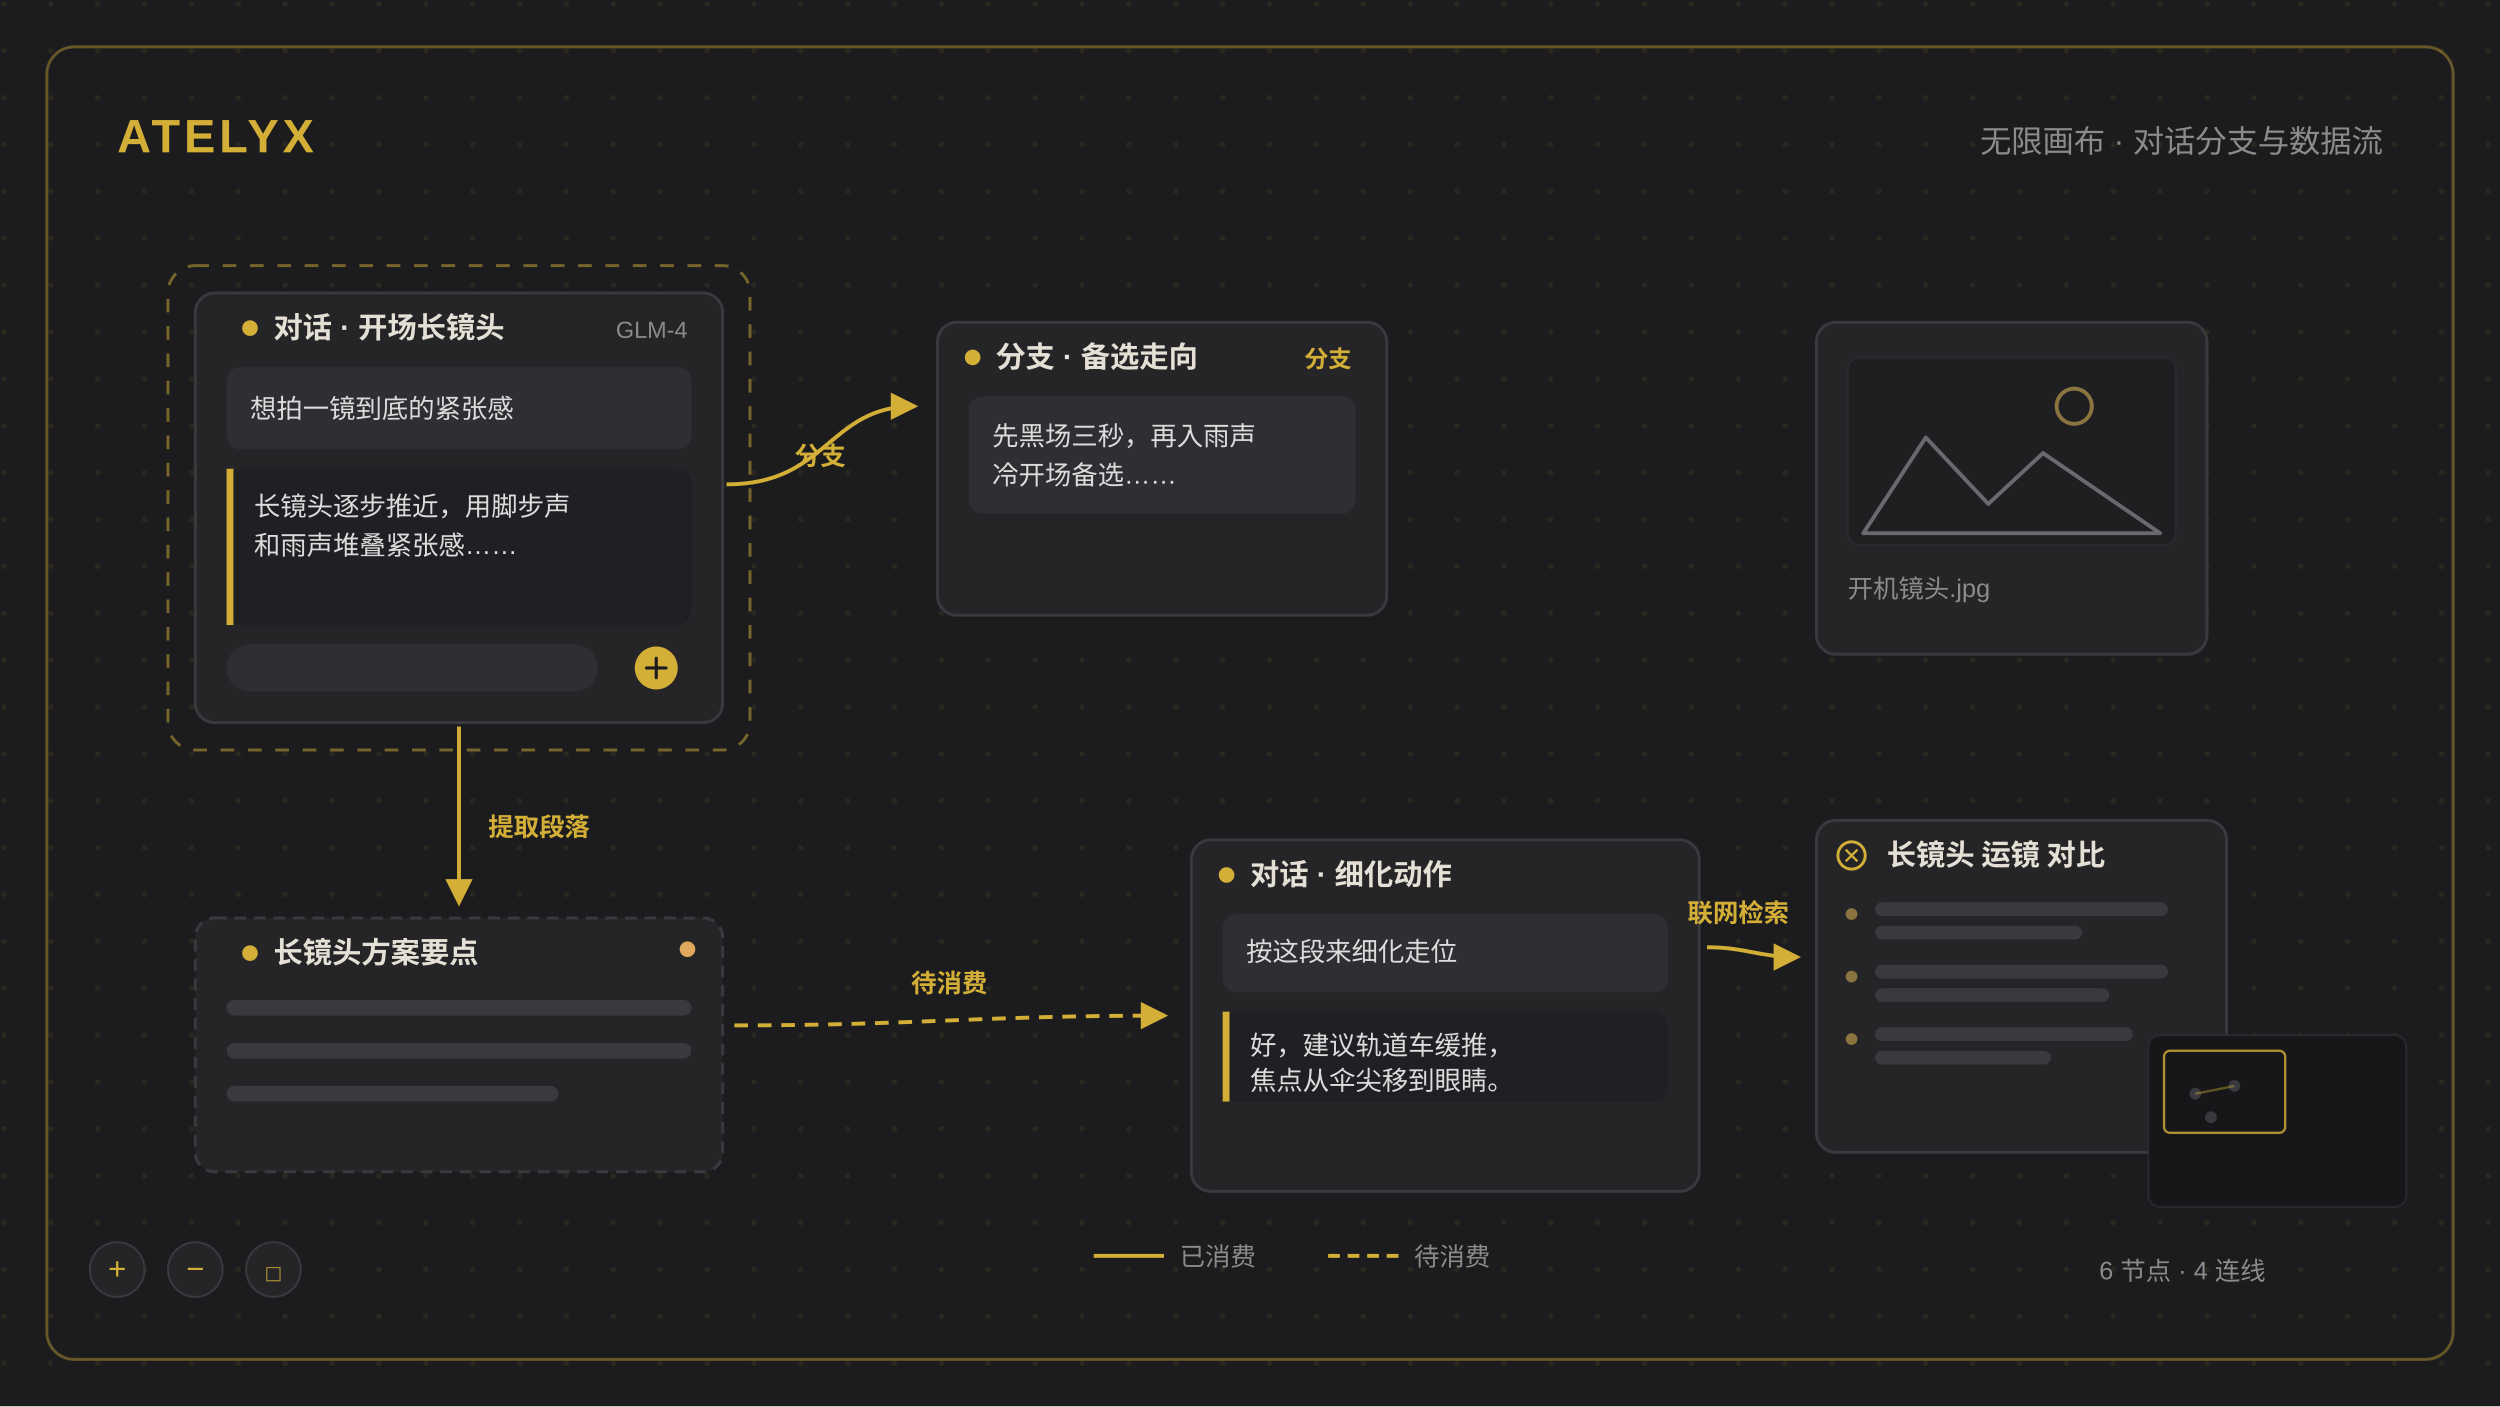
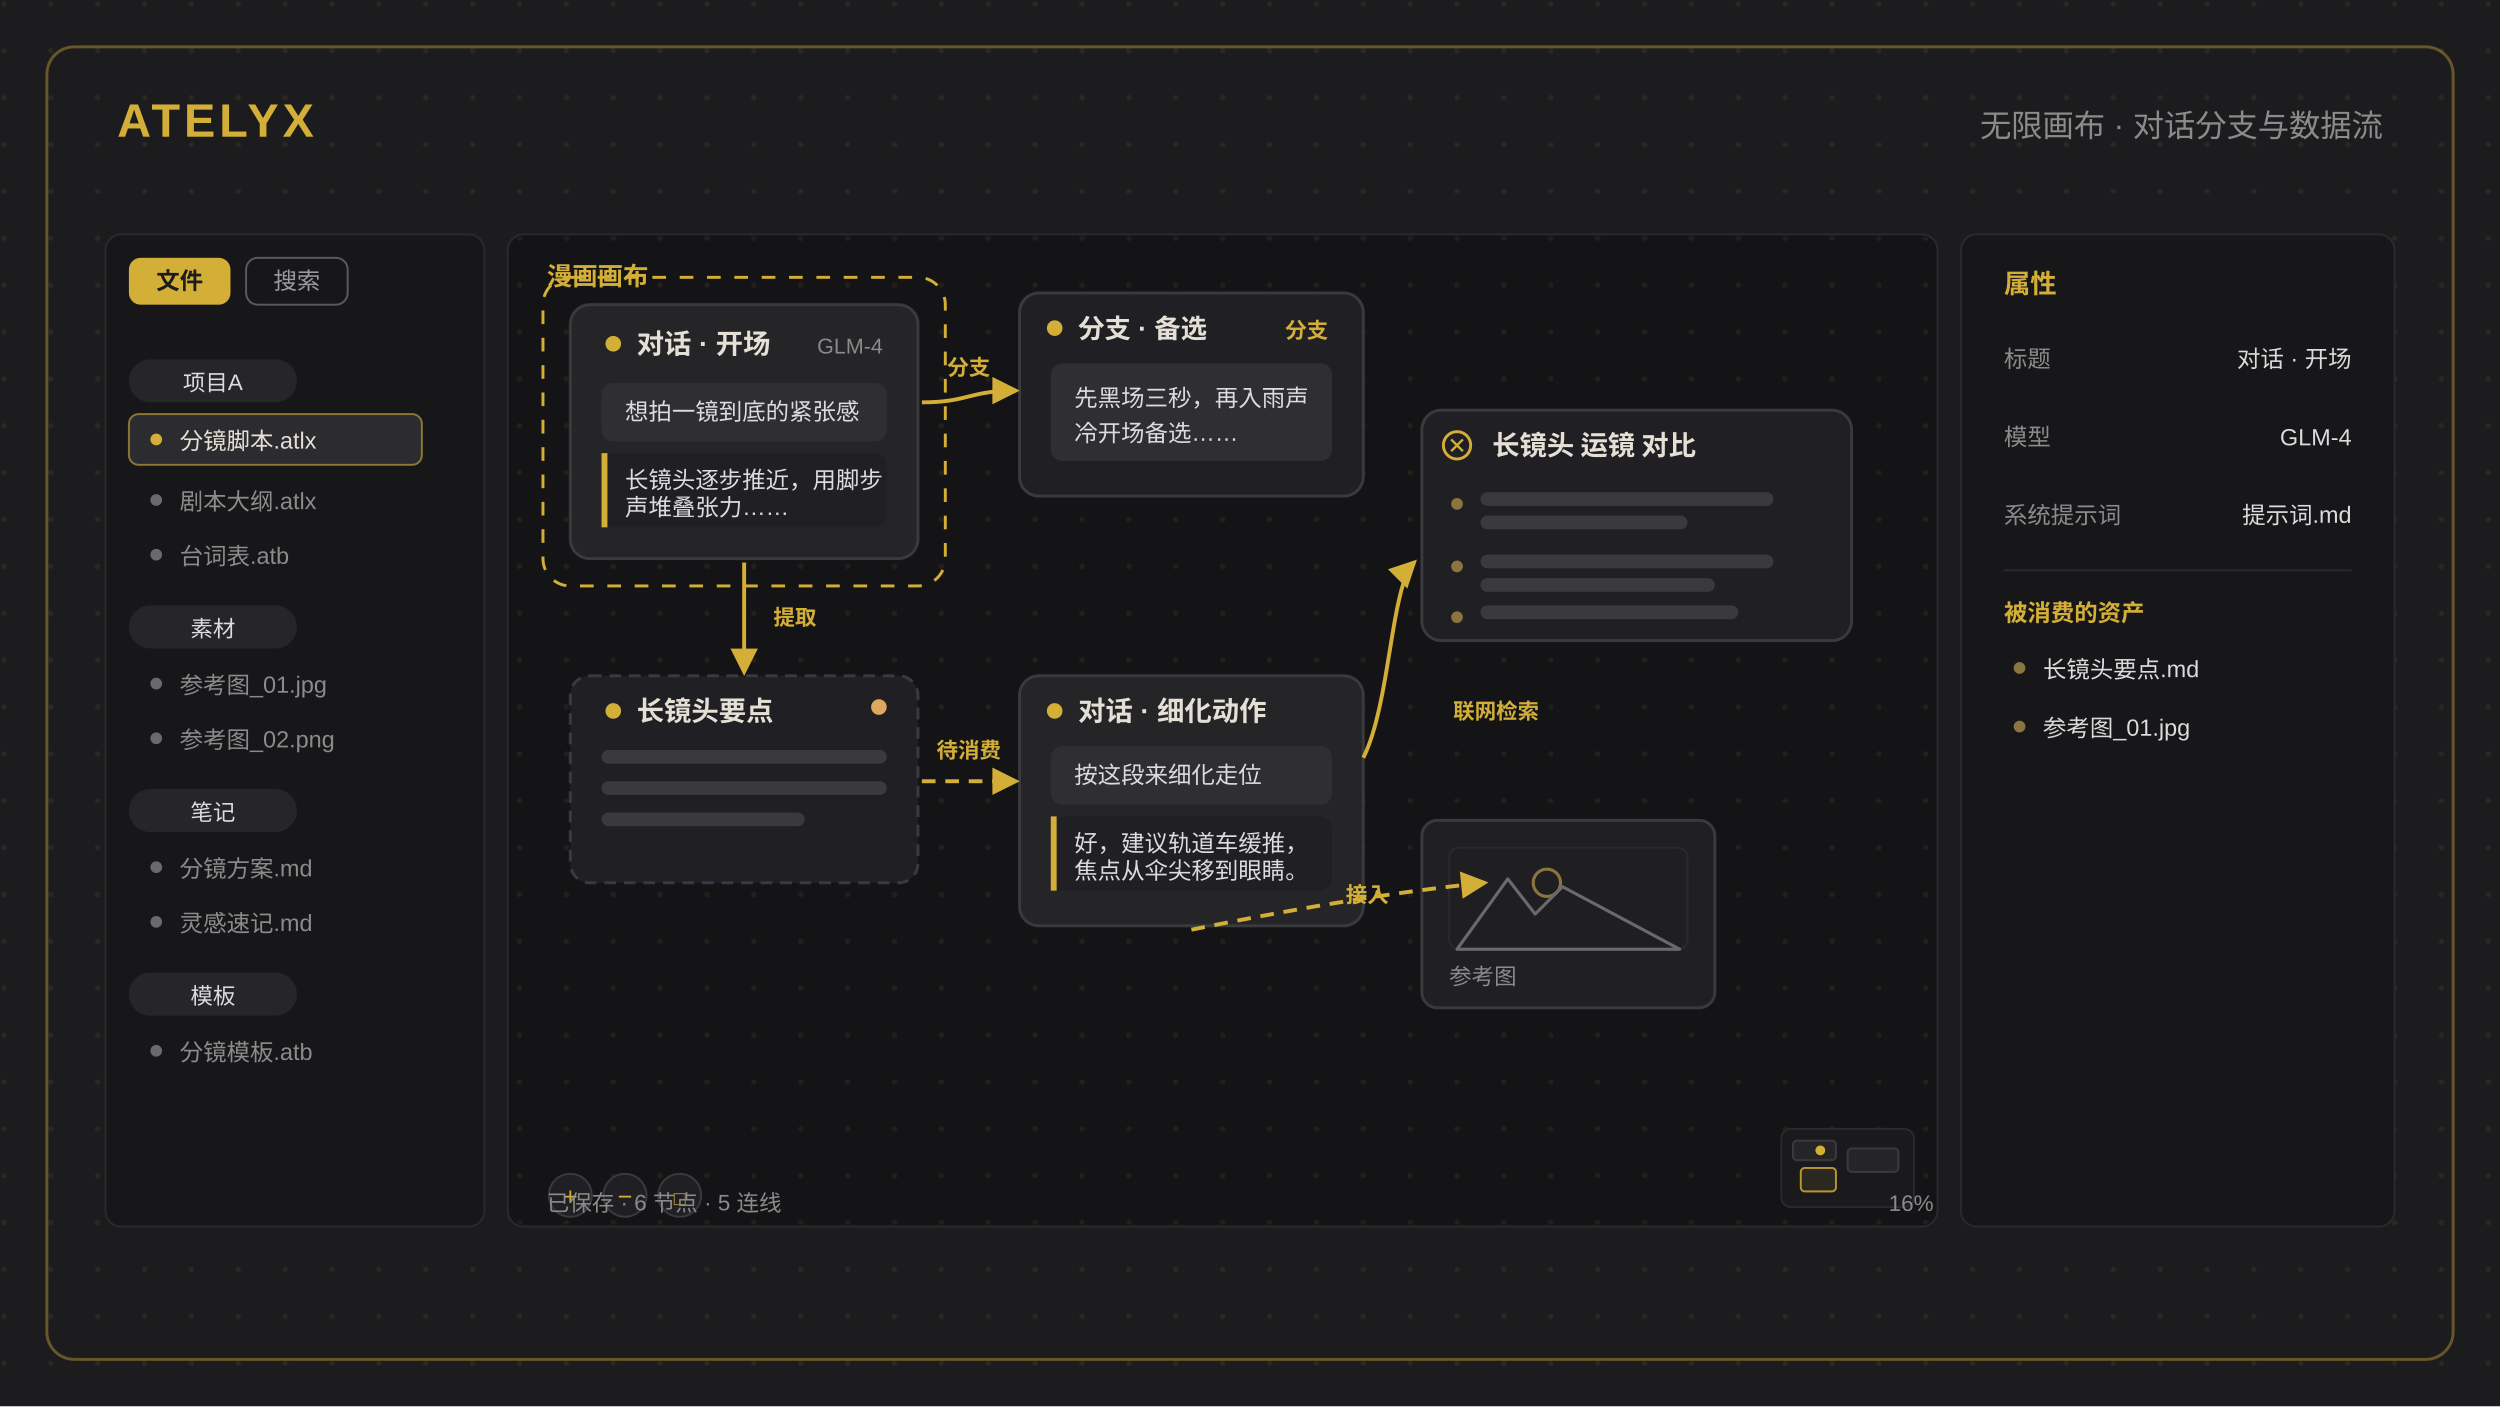
<svg xmlns="http://www.w3.org/2000/svg" width="1280" height="720" viewBox="0 0 1280 720">
  <defs>
    <pattern id="dots" width="24" height="24" patternUnits="userSpaceOnUse">
      <circle cx="2" cy="2" r="1.4" fill="#D4AF37" opacity="0.08" />
    </pattern>
    <marker id="arr" viewBox="0 0 10 10" refX="8.5" refY="5" markerWidth="7" markerHeight="7" orient="auto-start-reverse">
      <path d="M0,0 L10,5 L0,10 Z" fill="#D4AF37" />
    </marker>
  </defs>
  <rect width="1280" height="720" fill="#1C1C1E" />
  <rect width="1280" height="720" fill="url(#dots)" />
  <rect x="24" y="24" width="1232" height="672" rx="14" fill="none" stroke="#D4AF37" stroke-opacity="0.4" stroke-width="1.5" />
-   <text x="60" y="78" font-family="'Segoe UI', Arial, sans-serif" font-size="24" font-weight="700" fill="#D4AF37" letter-spacing="2">ATELYX</text>
-   <text x="1220" y="78" text-anchor="end" font-family="'Segoe UI', 'PingFang SC', Arial, sans-serif" font-size="16" fill="#8b8b8b">无限画布 · 对话分支与数据流</text>
+   <text x="60" y="70" font-family="'Segoe UI', Arial, sans-serif" font-size="24" font-weight="700" fill="#D4AF37" letter-spacing="2">ATELYX</text>
+   <text x="1220" y="70" text-anchor="end" font-family="'Segoe UI', 'PingFang SC', Arial, sans-serif" font-size="16" fill="#8b8b8b">无限画布 · 对话分支与数据流</text>
  <g font-family="'Segoe UI', 'PingFang SC', Arial, sans-serif">
-     <rect x="100" y="150" width="270" height="220" rx="10" fill="#252528" stroke="#3a3a3e" stroke-width="1.5" />
-     <rect x="86" y="136" width="298" height="248" rx="14" fill="none" stroke="#D4AF37" stroke-opacity="0.5" stroke-width="1.5" stroke-dasharray="7 7" />
-     <circle cx="128" cy="168" r="4" fill="#D4AF37" />
-     <text x="140" y="173" font-size="15" font-weight="600" fill="#E5E0D5">对话 · 开场长镜头</text>
-     <text x="352" y="173" text-anchor="end" font-size="12" fill="#8b8b8b">GLM-4</text>
-     <rect x="116" y="188" width="238" height="42" rx="7" fill="#2f2f33" />
-     <text x="128" y="214" font-size="13.5" fill="#dcdcdc">想拍一镜到底的紧张感</text>
-     <rect x="116" y="240" width="238" height="80" rx="7" fill="#202024" />
-     <rect x="116" y="240" width="3.5" height="80" fill="#D4AF37" />
-     <text x="130" y="264" font-size="13.5" fill="#dcdcdc">长镜头逐步推近，用脚步声</text>
-     <text x="130" y="284" font-size="13.5" fill="#dcdcdc">和雨声堆叠紧张感……</text>
-     <rect x="116" y="330" width="190" height="24" rx="12" fill="#2f2f33" />
-     <circle cx="336" cy="342" r="11" fill="#D4AF37" />
-     <path d="M 331 342 L 341 342 M 336 337 L 336 347" stroke="#1C1C1E" stroke-width="1.6" stroke-linecap="round" />
-     <path d="M 372 248 C 424 248 424 208 468 208" fill="none" stroke="#D4AF37" stroke-width="2" marker-end="url(#arr)" />
-     <text x="420" y="238" text-anchor="middle" font-size="13" font-weight="600" fill="#D4AF37">分支</text>
-     <rect x="480" y="165" width="230" height="150" rx="10" fill="#252528" stroke="#3a3a3e" stroke-width="1.5" />
-     <circle cx="498" cy="183" r="4" fill="#D4AF37" />
-     <text x="510" y="188" font-size="15" font-weight="600" fill="#E5E0D5">分支 · 备选走向</text>
-     <text x="692" y="188" text-anchor="end" font-size="12" font-weight="600" fill="#D4AF37">分支</text>
-     <rect x="496" y="203" width="198" height="60" rx="7" fill="#2f2f33" />
-     <text x="508" y="228" font-size="13.5" fill="#dcdcdc">先黑场三秒，再入雨声</text>
-     <text x="508" y="248" font-size="13.5" fill="#dcdcdc">冷开场备选……</text>
-     <path d="M 235 372 L 235 462" fill="none" stroke="#D4AF37" stroke-width="2" marker-end="url(#arr)" />
-     <text x="250" y="428" font-size="13" font-weight="600" fill="#D4AF37">提取段落</text>
-     <rect x="100" y="470" width="270" height="130" rx="10" fill="#252528" stroke="#3a3a3e" stroke-width="1.5" stroke-dasharray="6 4" />
-     <circle cx="128" cy="488" r="4" fill="#D4AF37" />
-     <text x="140" y="493" font-size="15" font-weight="600" fill="#E5E0D5">长镜头方案要点</text>
-     <circle cx="352" cy="486" r="4" fill="#E0A85C" />
-     <rect x="116" y="512" width="238" height="8" rx="4" fill="#3a3a3e" />
-     <rect x="116" y="534" width="238" height="8" rx="4" fill="#3a3a3e" />
-     <rect x="116" y="556" width="170" height="8" rx="4" fill="#3a3a3e" />
-     <path d="M 376 525 C 470 525 500 520 596 520" fill="none" stroke="#D4AF37" stroke-width="2" stroke-dasharray="7 5" marker-end="url(#arr)" />
-     <text x="486" y="508" text-anchor="middle" font-size="13" font-weight="600" fill="#D4AF37">待消费</text>
-     <rect x="610" y="430" width="260" height="180" rx="10" fill="#252528" stroke="#3a3a3e" stroke-width="1.5" />
-     <circle cx="628" cy="448" r="4" fill="#D4AF37" />
-     <text x="640" y="453" font-size="15" font-weight="600" fill="#E5E0D5">对话 · 细化动作</text>
-     <rect x="626" y="468" width="228" height="40" rx="7" fill="#2f2f33" />
-     <text x="638" y="492" font-size="13.5" fill="#dcdcdc">按这段来细化走位</text>
-     <rect x="626" y="518" width="228" height="46" rx="7" fill="#202024" />
-     <rect x="626" y="518" width="3.5" height="46" fill="#D4AF37" />
-     <text x="640" y="540" font-size="13.5" fill="#dcdcdc">好，建议轨道车缓推，</text>
-     <text x="640" y="558" font-size="13.5" fill="#dcdcdc">焦点从伞尖移到眼睛。</text>
-     <path d="M 874 485 C 894 485 900 490 920 490" fill="none" stroke="#D4AF37" stroke-width="2" marker-end="url(#arr)" />
-     <text x="890" y="472" text-anchor="middle" font-size="13" font-weight="600" fill="#D4AF37">联网检索</text>
-     <rect x="930" y="420" width="210" height="170" rx="10" fill="#252528" stroke="#3a3a3e" stroke-width="1.5" />
-     <circle cx="948" cy="438" r="7" fill="none" stroke="#D4AF37" stroke-width="1.5" />
-     <path d="M 945 435 L 951 441 M 951 435 L 945 441" stroke="#D4AF37" stroke-width="1.2" />
-     <text x="966" y="443" font-size="15" font-weight="600" fill="#E5E0D5">长镜头 运镜 对比</text>
-     <circle cx="948" cy="468" r="3" fill="#8a7440" />
-     <rect x="960" y="462" width="150" height="7" rx="3.5" fill="#3a3a3e" />
-     <rect x="960" y="474" width="106" height="7" rx="3.5" fill="#3a3a3e" />
-     <circle cx="948" cy="500" r="3" fill="#8a7440" />
-     <rect x="960" y="494" width="150" height="7" rx="3.5" fill="#3a3a3e" />
-     <rect x="960" y="506" width="120" height="7" rx="3.5" fill="#3a3a3e" />
-     <circle cx="948" cy="532" r="3" fill="#8a7440" />
-     <rect x="960" y="526" width="132" height="7" rx="3.5" fill="#3a3a3e" />
-     <rect x="960" y="538" width="90" height="7" rx="3.5" fill="#3a3a3e" />
-     <rect x="930" y="165" width="200" height="170" rx="10" fill="#252528" stroke="#3a3a3e" stroke-width="1.5" />
-     <rect x="946" y="183" width="168" height="96" rx="6" fill="#1f1f21" stroke="#2a2a2e" />
-     <path d="M 954 273 L 986 224 L 1018 258 L 1046 232 L 1106 273 Z" fill="none" stroke="#6a6a6e" stroke-width="2" stroke-linejoin="round" />
-     <circle cx="1062" cy="208" r="9" fill="none" stroke="#8a7440" stroke-width="2" />
-     <text x="946" y="306" font-size="13" fill="#8b8b8b">开机镜头.jpg</text>
-     <rect x="1100" y="530" width="132" height="88" rx="6" fill="#17171a" stroke="#2a2a2e" />
-     <rect x="1108" y="538" width="62" height="42" rx="3" fill="none" stroke="#D4AF37" stroke-opacity="0.8" stroke-width="1.2" />
-     <circle cx="1124" cy="560" r="3" fill="#3a3a3e" />
-     <circle cx="1144" cy="556" r="3" fill="#3a3a3e" />
-     <circle cx="1132" cy="572" r="3" fill="#3a3a3e" />
-     <path d="M 1124 560 L 1144 556" stroke="#D4AF37" stroke-opacity="0.4" stroke-width="1.2" />
-     <circle cx="60" cy="650" r="14" fill="#252528" stroke="#3a3a3e" />
-     <text x="60" y="655" text-anchor="middle" font-size="16" fill="#D4AF37">+</text>
-     <circle cx="100" cy="650" r="14" fill="#252528" stroke="#3a3a3e" />
-     <text x="100" y="655" text-anchor="middle" font-size="16" fill="#D4AF37">−</text>
-     <circle cx="140" cy="650" r="14" fill="#252528" stroke="#3a3a3e" />
-     <text x="140" y="656" text-anchor="middle" font-size="12" fill="#D4AF37">□</text>
-     <text x="1160" y="655" text-anchor="end" font-size="13" fill="#8b8b8b">6 节点 · 4 连线</text>
-     <line x1="560" y1="643" x2="596" y2="643" stroke="#D4AF37" stroke-width="2" />
-     <text x="604" y="648" font-size="13" fill="#8b8b8b">已消费</text>
-     <line x1="680" y1="643" x2="716" y2="643" stroke="#D4AF37" stroke-width="2" stroke-dasharray="6 4" />
-     <text x="724" y="648" font-size="13" fill="#8b8b8b">待消费</text>
+     <rect x="54" y="120" width="194" height="508" rx="8" fill="#17171a" stroke="#2a2a2e" />
+     <rect x="66" y="132" width="52" height="24" rx="6" fill="#D4AF37" />
+     <text x="92" y="148" text-anchor="middle" font-size="12" font-weight="600" fill="#1C1C1E">文件</text>
+     <rect x="126" y="132" width="52" height="24" rx="6" fill="none" stroke="#5a5a5e" />
+     <text x="152" y="148" text-anchor="middle" font-size="12" fill="#9a9a9e">搜索</text>
+     <rect x="66" y="184" width="86" height="22" rx="11" fill="#26262a" />
+     <text x="109" y="200" text-anchor="middle" font-size="11.5" fill="#dcdcdc">项目A</text>
+     <rect x="66" y="212" width="150" height="26" rx="5" fill="#2b2b30" stroke="#D4AF37" stroke-opacity="0.6" />
+     <circle cx="80" cy="225" r="3" fill="#D4AF37" />
+     <text x="92" y="230" font-size="12" fill="#E5E0D5">分镜脚本.atlx</text>
+     <circle cx="80" cy="256" r="3" fill="#6a6a6e" />
+     <text x="92" y="261" font-size="12" fill="#8b8b8b">剧本大纲.atlx</text>
+     <circle cx="80" cy="284" r="3" fill="#6a6a6e" />
+     <text x="92" y="289" font-size="12" fill="#8b8b8b">台词表.atb</text>
+     <rect x="66" y="310" width="86" height="22" rx="11" fill="#26262a" />
+     <text x="109" y="326" text-anchor="middle" font-size="11.5" fill="#dcdcdc">素材</text>
+     <circle cx="80" cy="350" r="3" fill="#6a6a6e" />
+     <text x="92" y="355" font-size="12" fill="#8b8b8b">参考图_01.jpg</text>
+     <circle cx="80" cy="378" r="3" fill="#6a6a6e" />
+     <text x="92" y="383" font-size="12" fill="#8b8b8b">参考图_02.png</text>
+     <rect x="66" y="404" width="86" height="22" rx="11" fill="#26262a" />
+     <text x="109" y="420" text-anchor="middle" font-size="11.5" fill="#dcdcdc">笔记</text>
+     <circle cx="80" cy="444" r="3" fill="#6a6a6e" />
+     <text x="92" y="449" font-size="12" fill="#8b8b8b">分镜方案.md</text>
+     <circle cx="80" cy="472" r="3" fill="#6a6a6e" />
+     <text x="92" y="477" font-size="12" fill="#8b8b8b">灵感速记.md</text>
+     <rect x="66" y="498" width="86" height="22" rx="11" fill="#26262a" />
+     <text x="109" y="514" text-anchor="middle" font-size="11.5" fill="#dcdcdc">模板</text>
+     <circle cx="80" cy="538" r="3" fill="#6a6a6e" />
+     <text x="92" y="543" font-size="12" fill="#8b8b8b">分镜模板.atb</text>
+     <rect x="260" y="120" width="732" height="508" rx="8" fill="#141416" stroke="#2a2a2e" />
+     <rect x="261" y="121" width="730" height="506" rx="7" fill="url(#dots)" />
+     <text x="280" y="146" font-size="13" font-weight="600" fill="#D4AF37">漫画画布</text>
+     <rect x="292" y="156" width="178" height="130" rx="10" fill="#252528" stroke="#3a3a3e" stroke-width="1.5" />
+     <rect x="278" y="142" width="206" height="158" rx="14" fill="none" stroke="#D4AF37" stroke-width="1.5" stroke-dasharray="7 7" />
+     <circle cx="314" cy="176" r="4" fill="#D4AF37" />
+     <text x="326" y="181" font-size="14" font-weight="600" fill="#E5E0D5">对话 · 开场</text>
+     <text x="452" y="181" text-anchor="end" font-size="11" fill="#8b8b8b">GLM-4</text>
+     <rect x="308" y="196" width="146" height="30" rx="6" fill="#2f2f33" />
+     <text x="320" y="215" font-size="12" fill="#dcdcdc">想拍一镜到底的紧张感</text>
+     <rect x="308" y="232" width="146" height="38" rx="6" fill="#202024" />
+     <rect x="308" y="232" width="3" height="38" fill="#D4AF37" />
+     <text x="320" y="250" font-size="12" fill="#dcdcdc">长镜头逐步推近，用脚步</text>
+     <text x="320" y="264" font-size="12" fill="#dcdcdc">声堆叠张力……</text>
+     <rect x="522" y="150" width="176" height="104" rx="10" fill="#202024" stroke="#3a3a3e" stroke-width="1.5" />
+     <circle cx="540" cy="168" r="4" fill="#D4AF37" />
+     <text x="552" y="173" font-size="13.5" font-weight="600" fill="#E5E0D5">分支 · 备选</text>
+     <text x="680" y="173" text-anchor="end" font-size="11" font-weight="600" fill="#D4AF37">分支</text>
+     <rect x="538" y="186" width="144" height="50" rx="6" fill="#2f2f33" />
+     <text x="550" y="208" font-size="12" fill="#dcdcdc">先黑场三秒，再入雨声</text>
+     <text x="550" y="226" font-size="12" fill="#dcdcdc">冷开场备选……</text>
+     <rect x="292" y="346" width="178" height="106" rx="10" fill="#202024" stroke="#3a3a3e" stroke-width="1.5" stroke-dasharray="6 4" />
+     <circle cx="314" cy="364" r="4" fill="#D4AF37" />
+     <text x="326" y="369" font-size="14" font-weight="600" fill="#E5E0D5">长镜头要点</text>
+     <circle cx="450" cy="362" r="4" fill="#E0A85C" />
+     <rect x="308" y="384" width="146" height="7" rx="3.5" fill="#3a3a3e" />
+     <rect x="308" y="400" width="146" height="7" rx="3.5" fill="#3a3a3e" />
+     <rect x="308" y="416" width="104" height="7" rx="3.5" fill="#3a3a3e" />
+     <rect x="522" y="346" width="176" height="128" rx="10" fill="#252528" stroke="#3a3a3e" stroke-width="1.5" />
+     <circle cx="540" cy="364" r="4" fill="#D4AF37" />
+     <text x="552" y="369" font-size="14" font-weight="600" fill="#E5E0D5">对话 · 细化动作</text>
+     <rect x="538" y="382" width="144" height="30" rx="6" fill="#2f2f33" />
+     <text x="550" y="401" font-size="12" fill="#dcdcdc">按这段来细化走位</text>
+     <rect x="538" y="418" width="144" height="38" rx="6" fill="#202024" />
+     <rect x="538" y="418" width="3" height="38" fill="#D4AF37" />
+     <text x="550" y="436" font-size="12" fill="#dcdcdc">好，建议轨道车缓推，</text>
+     <text x="550" y="450" font-size="12" fill="#dcdcdc">焦点从伞尖移到眼睛。</text>
+     <rect x="728" y="210" width="220" height="118" rx="10" fill="#202024" stroke="#3a3a3e" stroke-width="1.5" />
+     <circle cx="746" cy="228" r="7" fill="none" stroke="#D4AF37" stroke-width="1.5" />
+     <path d="M 743 225 L 749 231 M 749 225 L 743 231" stroke="#D4AF37" stroke-width="1.2" />
+     <text x="764" y="233" font-size="14" font-weight="600" fill="#E5E0D5">长镜头 运镜 对比</text>
+     <circle cx="746" cy="258" r="3" fill="#8a7440" />
+     <rect x="758" y="252" width="150" height="7" rx="3.5" fill="#3a3a3e" />
+     <rect x="758" y="264" width="106" height="7" rx="3.5" fill="#3a3a3e" />
+     <circle cx="746" cy="290" r="3" fill="#8a7440" />
+     <rect x="758" y="284" width="150" height="7" rx="3.5" fill="#3a3a3e" />
+     <rect x="758" y="296" width="120" height="7" rx="3.5" fill="#3a3a3e" />
+     <circle cx="746" cy="316" r="3" fill="#8a7440" />
+     <rect x="758" y="310" width="132" height="7" rx="3.5" fill="#3a3a3e" />
+     <rect x="728" y="420" width="150" height="96" rx="8" fill="#202024" stroke="#3a3a3e" stroke-width="1.5" />
+     <rect x="742" y="434" width="122" height="52" rx="5" fill="#1f1f21" stroke="#2a2a2e" />
+     <circle cx="792" cy="452" r="7" fill="none" stroke="#8a7440" stroke-width="1.6" />
+     <path d="M 746 486 L 772 450 L 786 468 L 800 454 L 860 486 Z" fill="none" stroke="#6a6a6e" stroke-width="1.6" stroke-linejoin="round" />
+     <text x="742" y="504" font-size="11.5" fill="#8b8b8b">参考图</text>
+     <path d="M 472 206 C 496 206 496 200 520 200" fill="none" stroke="#D4AF37" stroke-width="2" marker-end="url(#arr)" />
+     <text x="496" y="192" text-anchor="middle" font-size="11" font-weight="600" fill="#D4AF37">分支</text>
+     <path d="M 381 288 L 381 344" fill="none" stroke="#D4AF37" stroke-width="2" marker-end="url(#arr)" />
+     <text x="396" y="320" font-size="11" font-weight="600" fill="#D4AF37">提取</text>
+     <path d="M 472 400 C 496 400 496 400 520 400" fill="none" stroke="#D4AF37" stroke-width="2" stroke-dasharray="7 5" marker-end="url(#arr)" />
+     <text x="496" y="388" text-anchor="middle" font-size="11" font-weight="600" fill="#D4AF37">待消费</text>
+     <path d="M 698 388 C 712 360 712 300 724 288" fill="none" stroke="#D4AF37" stroke-width="2" marker-end="url(#arr)" />
+     <text x="744" y="368" font-size="11" font-weight="600" fill="#D4AF37">联网检索</text>
+     <path d="M 610 476 C 640 470 700 458 760 452" fill="none" stroke="#D4AF37" stroke-width="2" stroke-dasharray="7 5" marker-end="url(#arr)" />
+     <text x="700" y="462" text-anchor="middle" font-size="11" font-weight="600" fill="#D4AF37">接入</text>
+     <circle cx="292" cy="612" r="11" fill="#202024" stroke="#3a3a3e" />
+     <text x="292" y="617" text-anchor="middle" font-size="13" fill="#D4AF37">+</text>
+     <circle cx="320" cy="612" r="11" fill="#202024" stroke="#3a3a3e" />
+     <text x="320" y="617" text-anchor="middle" font-size="13" fill="#D4AF37">−</text>
+     <circle cx="348" cy="612" r="11" fill="#202024" stroke="#3a3a3e" />
+     <text x="348" y="617" text-anchor="middle" font-size="10" fill="#D4AF37">□</text>
+     <rect x="912" y="578" width="68" height="40" rx="5" fill="#1a1a1d" stroke="#2a2a2e" />
+     <rect x="918" y="584" width="22" height="10" rx="2" fill="#252528" stroke="#3a3a3e" />
+     <rect x="946" y="588" width="26" height="12" rx="2" fill="#252528" stroke="#3a3a3e" />
+     <rect x="922" y="598" width="18" height="12" rx="2" fill="#2b2822" stroke="#B8962E" />
+     <circle cx="932" cy="589" r="2.5" fill="#D4AF37" />
+     <text x="280" y="620" font-size="11.5" fill="#8b8b8b">已保存 · 6 节点 · 5 连线</text>
+     <text x="990" y="620" text-anchor="end" font-size="11.5" fill="#8b8b8b">16%</text>
+     <rect x="1004" y="120" width="222" height="508" rx="8" fill="#17171a" stroke="#2a2a2e" />
+     <text x="1026" y="150" font-size="13.5" font-weight="600" fill="#D4AF37">属性</text>
+     <text x="1026" y="188" font-size="12" fill="#8b8b8b">标题</text>
+     <text x="1204" y="188" text-anchor="end" font-size="12" fill="#dcdcdc">对话 · 开场</text>
+     <text x="1026" y="228" font-size="12" fill="#8b8b8b">模型</text>
+     <text x="1204" y="228" text-anchor="end" font-size="12" fill="#dcdcdc">GLM-4</text>
+     <text x="1026" y="268" font-size="12" fill="#8b8b8b">系统提示词</text>
+     <text x="1204" y="268" text-anchor="end" font-size="12" fill="#dcdcdc">提示词.md</text>
+     <line x1="1026" y1="292" x2="1204" y2="292" stroke="#2a2a2e" />
+     <text x="1026" y="318" font-size="12" font-weight="600" fill="#D4AF37">被消费的资产</text>
+     <circle cx="1034" cy="342" r="3" fill="#8a7440" />
+     <text x="1046" y="347" font-size="12" fill="#dcdcdc">长镜头要点.md</text>
+     <circle cx="1034" cy="372" r="3" fill="#8a7440" />
+     <text x="1046" y="377" font-size="12" fill="#dcdcdc">参考图_01.jpg</text>
  </g>
</svg>
